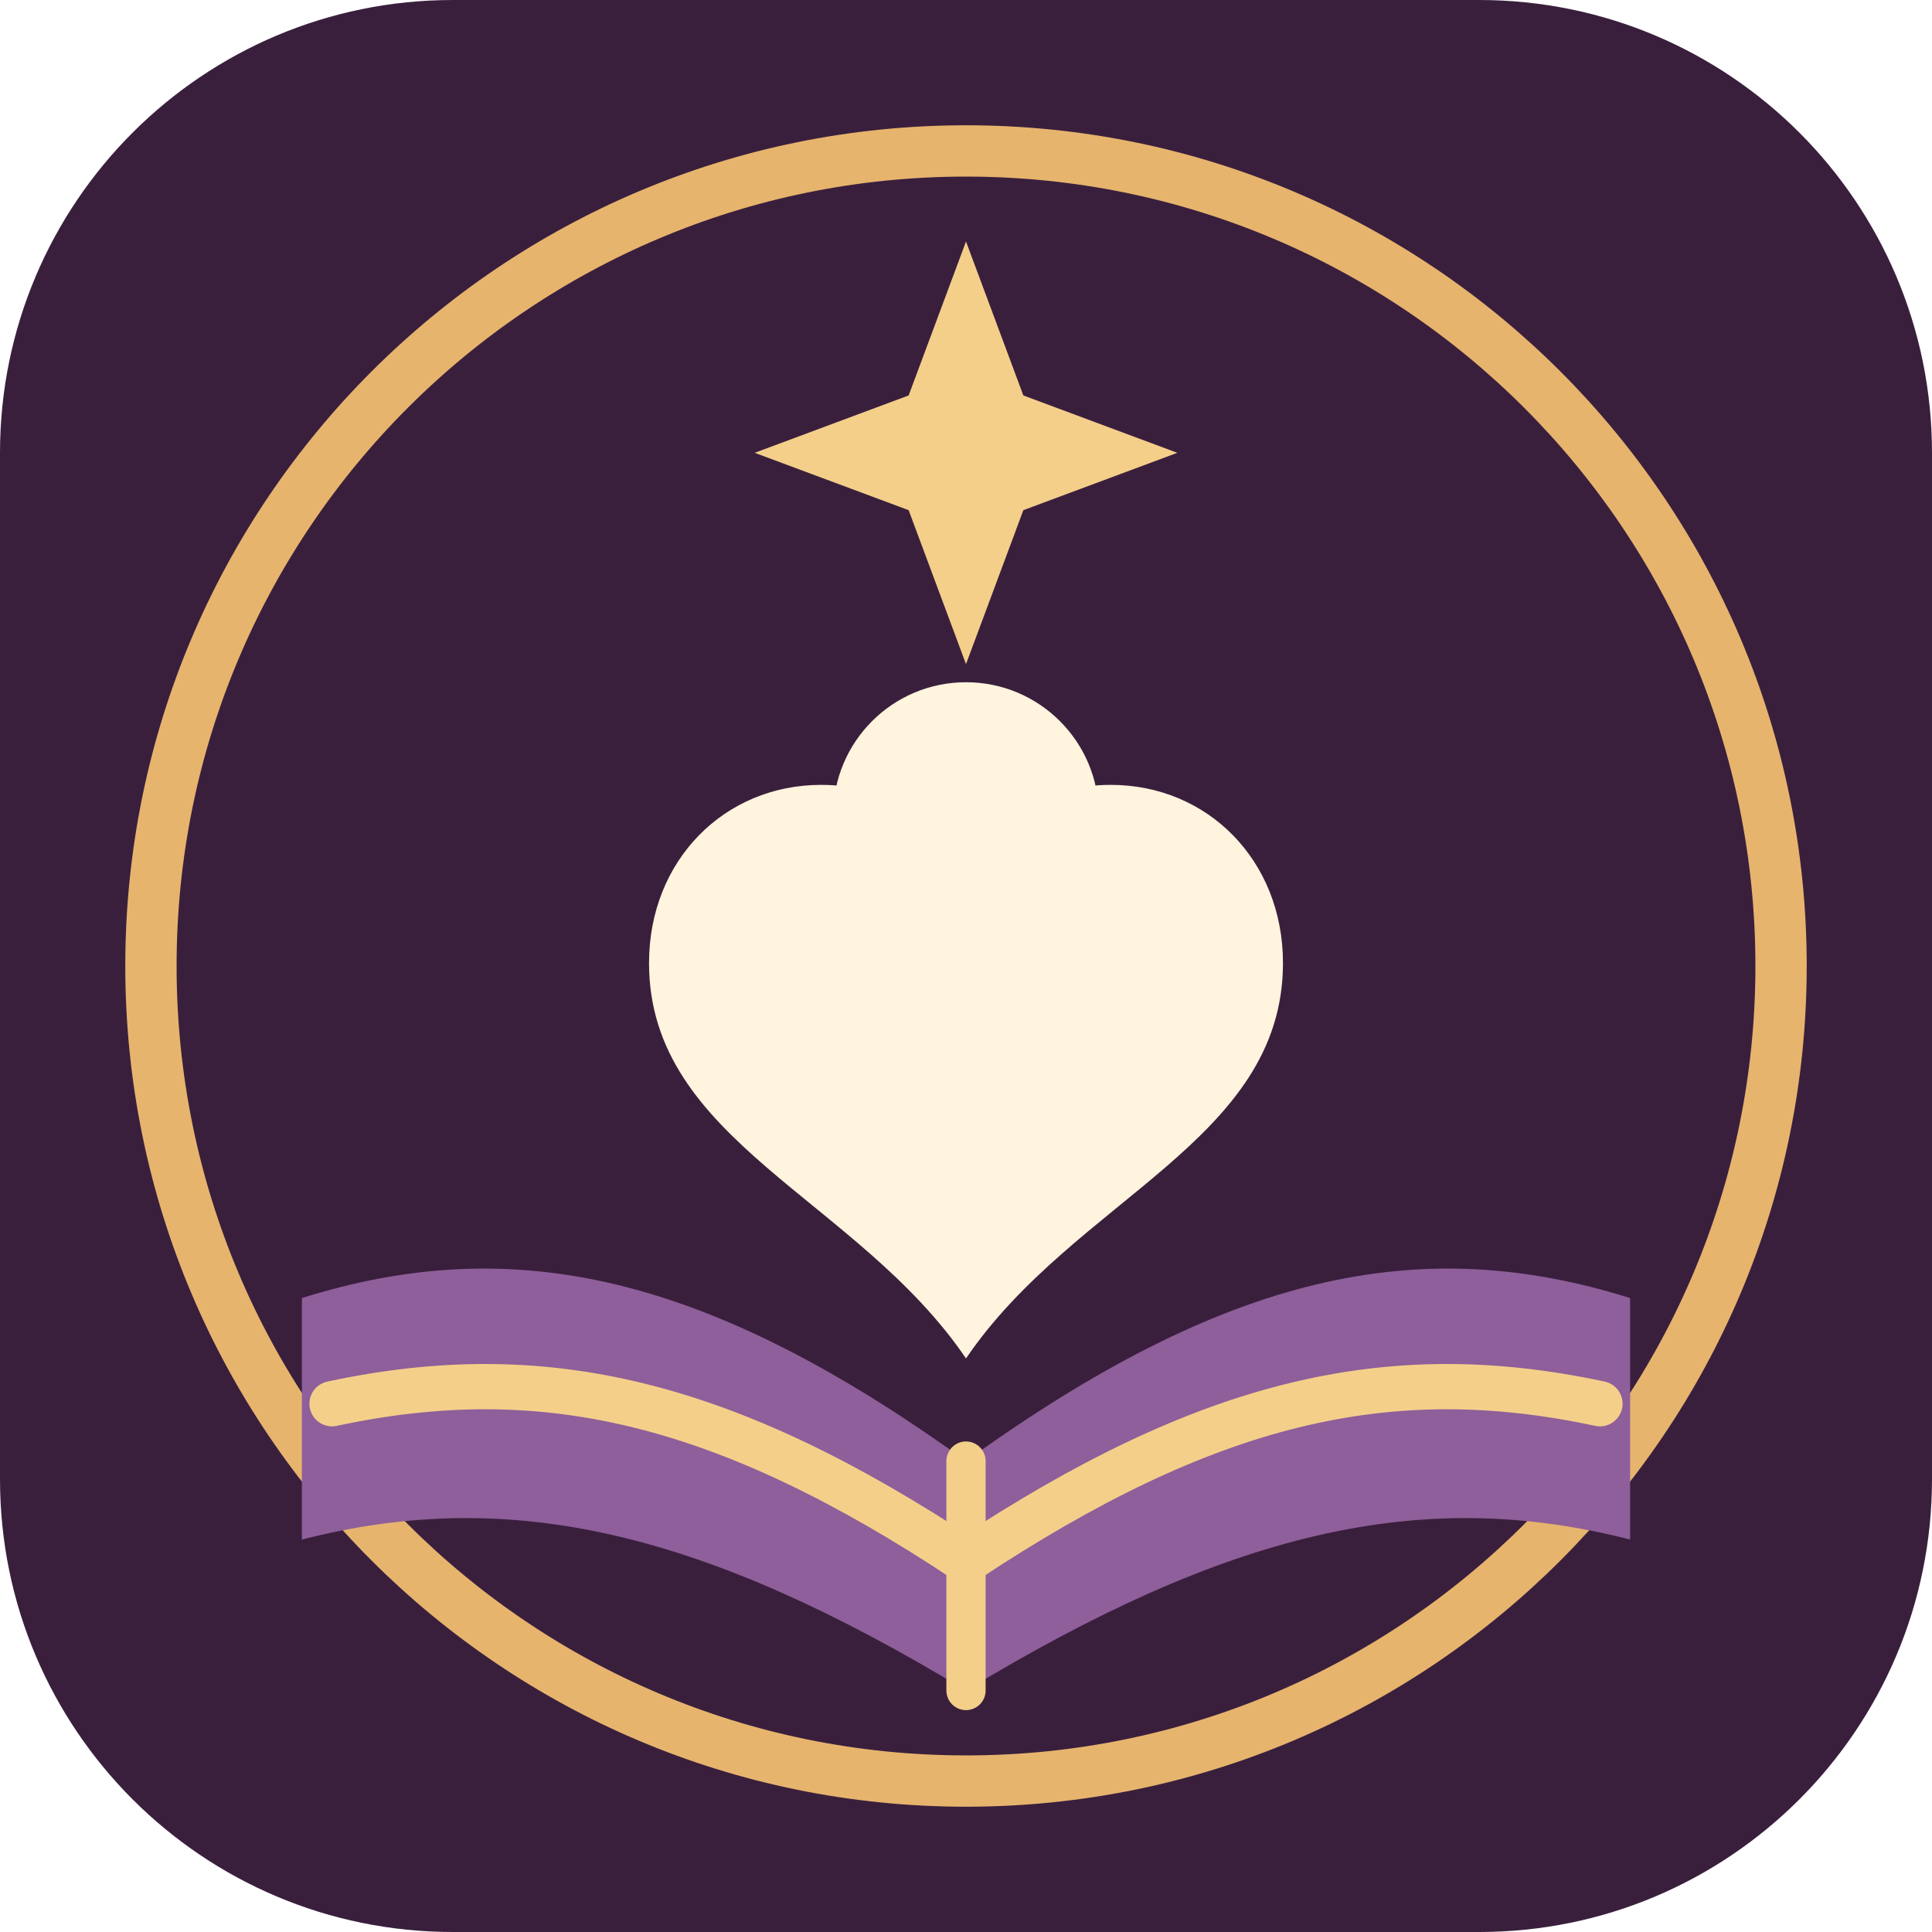
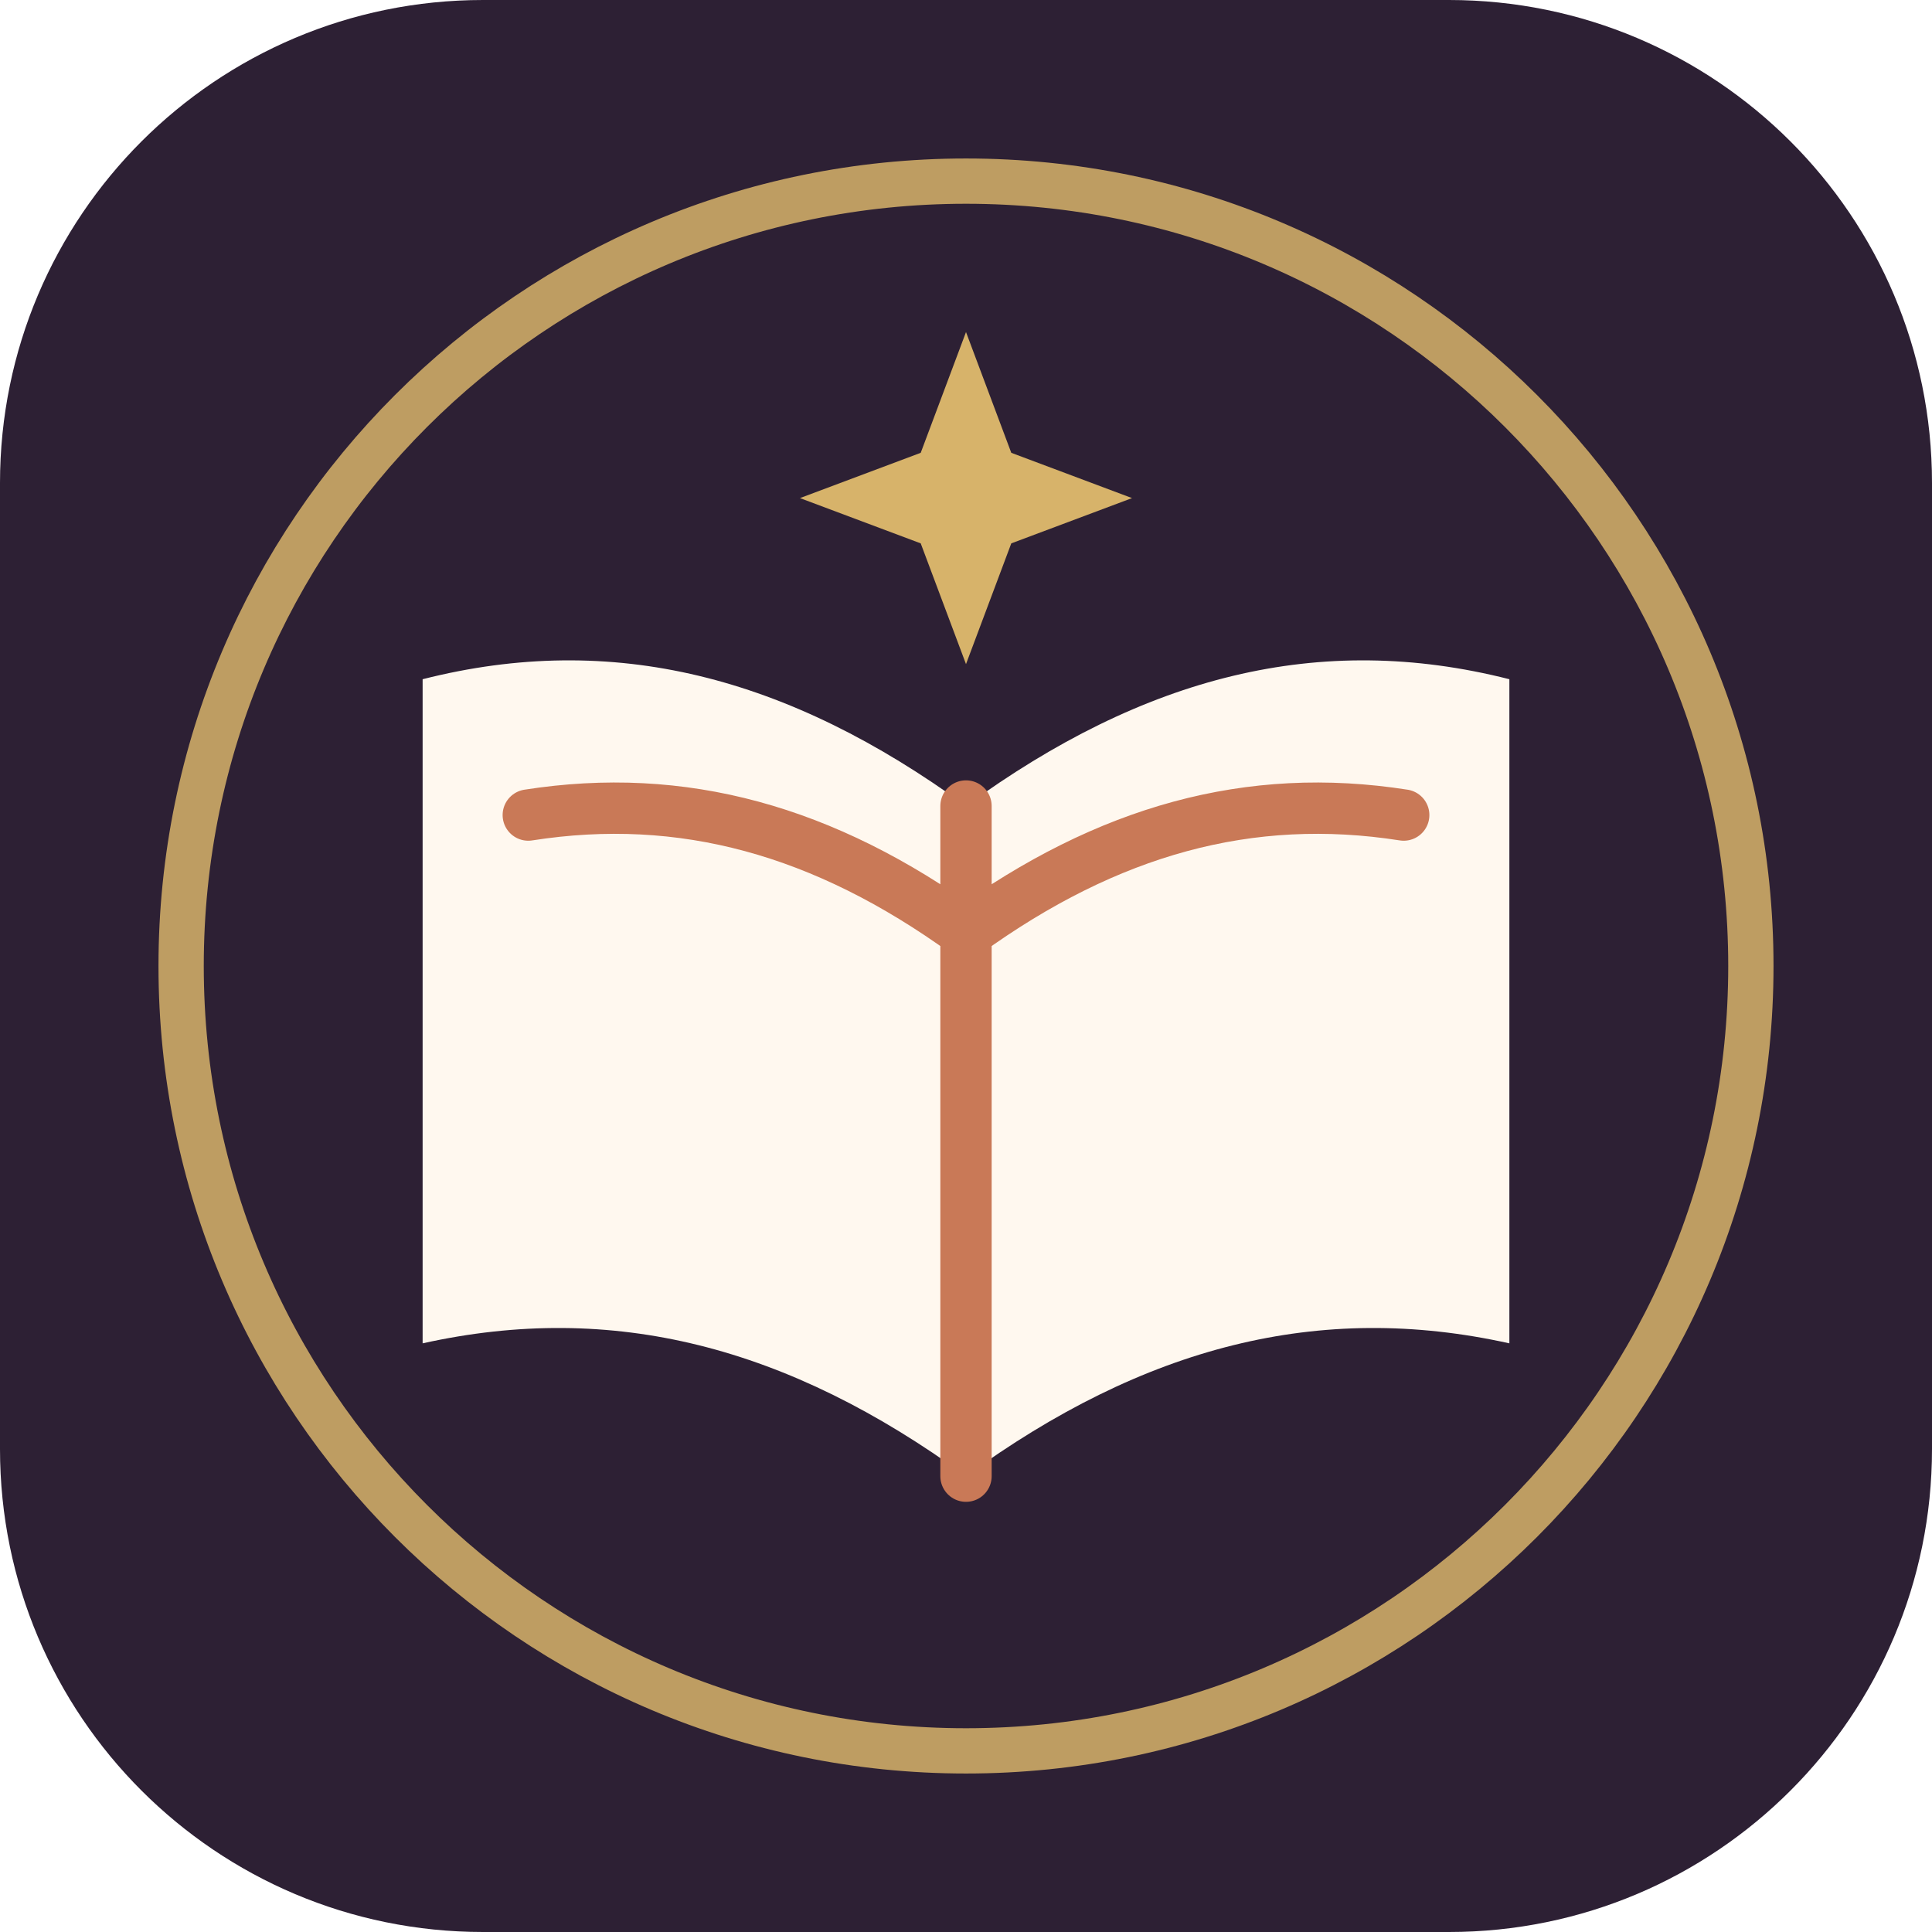
<svg xmlns="http://www.w3.org/2000/svg" viewBox="0 0 64 64">
-   <rect width="64" height="64" rx="15" fill="#3a1f3d" />
-   <circle cx="32" cy="32" r="27" fill="none" stroke="#e6b46d" stroke-width="1.7" />
-   <path d="M32 8l1.9 5.1L39 15l-5.1 1.9L32 22l-1.9-5.1L25 15l5.1-1.9L32 8z" fill="#f4cf8a" />
-   <circle cx="32" cy="27" r="4.4" fill="#fff4de" />
-   <path d="M32 45c-3.6-5.3-10.5-7.2-10.5-13.1 0-3.4 2.5-5.9 5.7-5.9 2.2 0 3.9 1.1 4.8 2.8.9-1.7 2.6-2.8 4.8-2.8 3.2 0 5.7 2.5 5.7 5.9C42.5 37.8 35.6 39.7 32 45z" fill="#fff4de" />
-   <path d="M10 43c7-2.2 13.4-.8 22 5.4C40.6 42.2 47 40.8 54 43v8c-7-1.8-13.4-.2-22 5-8.6-5.2-15-6.8-22-5v-8z" fill="#8e5f9a" />
-   <path d="M11 46.5c7-1.5 13-.1 21 5.2 8-5.3 14-6.7 21-5.2" fill="none" stroke="#f4cf8a" stroke-width="1.5" stroke-linecap="round" />
-   <path d="M32 48.4V56" stroke="#f4cf8a" stroke-width="1.3" stroke-linecap="round" />
+   <rect width="64" height="64" rx="16" fill="#2d2034" />
+   <circle cx="32" cy="32" r="26" fill="none" stroke="#d7b36a" stroke-width="1.5" opacity=".85" />
+   <path d="M14 22.5c6.3-1.6 12.1-.1 18 4.2 5.9-4.3 11.7-5.8 18-4.2v22c-6.3-1.4-12.1.1-18 4.4-5.9-4.3-11.7-5.8-18-4.4v-22z" fill="#fff8ef" />
+   <path d="M32 26.7v22.2M17.5 27c5.1-.8 9.8.5 14.5 3.9M46.5 27c-5.1-.8-9.8.5-14.5 3.9" fill="none" stroke="#c97957" stroke-width="1.7" stroke-linecap="round" />
+   <path d="M32 11l1.5 4 4 1.5-4 1.5-1.5 4-1.5-4-4-1.5 4-1.5 1.5-4z" fill="#d7b36a" />
</svg>
